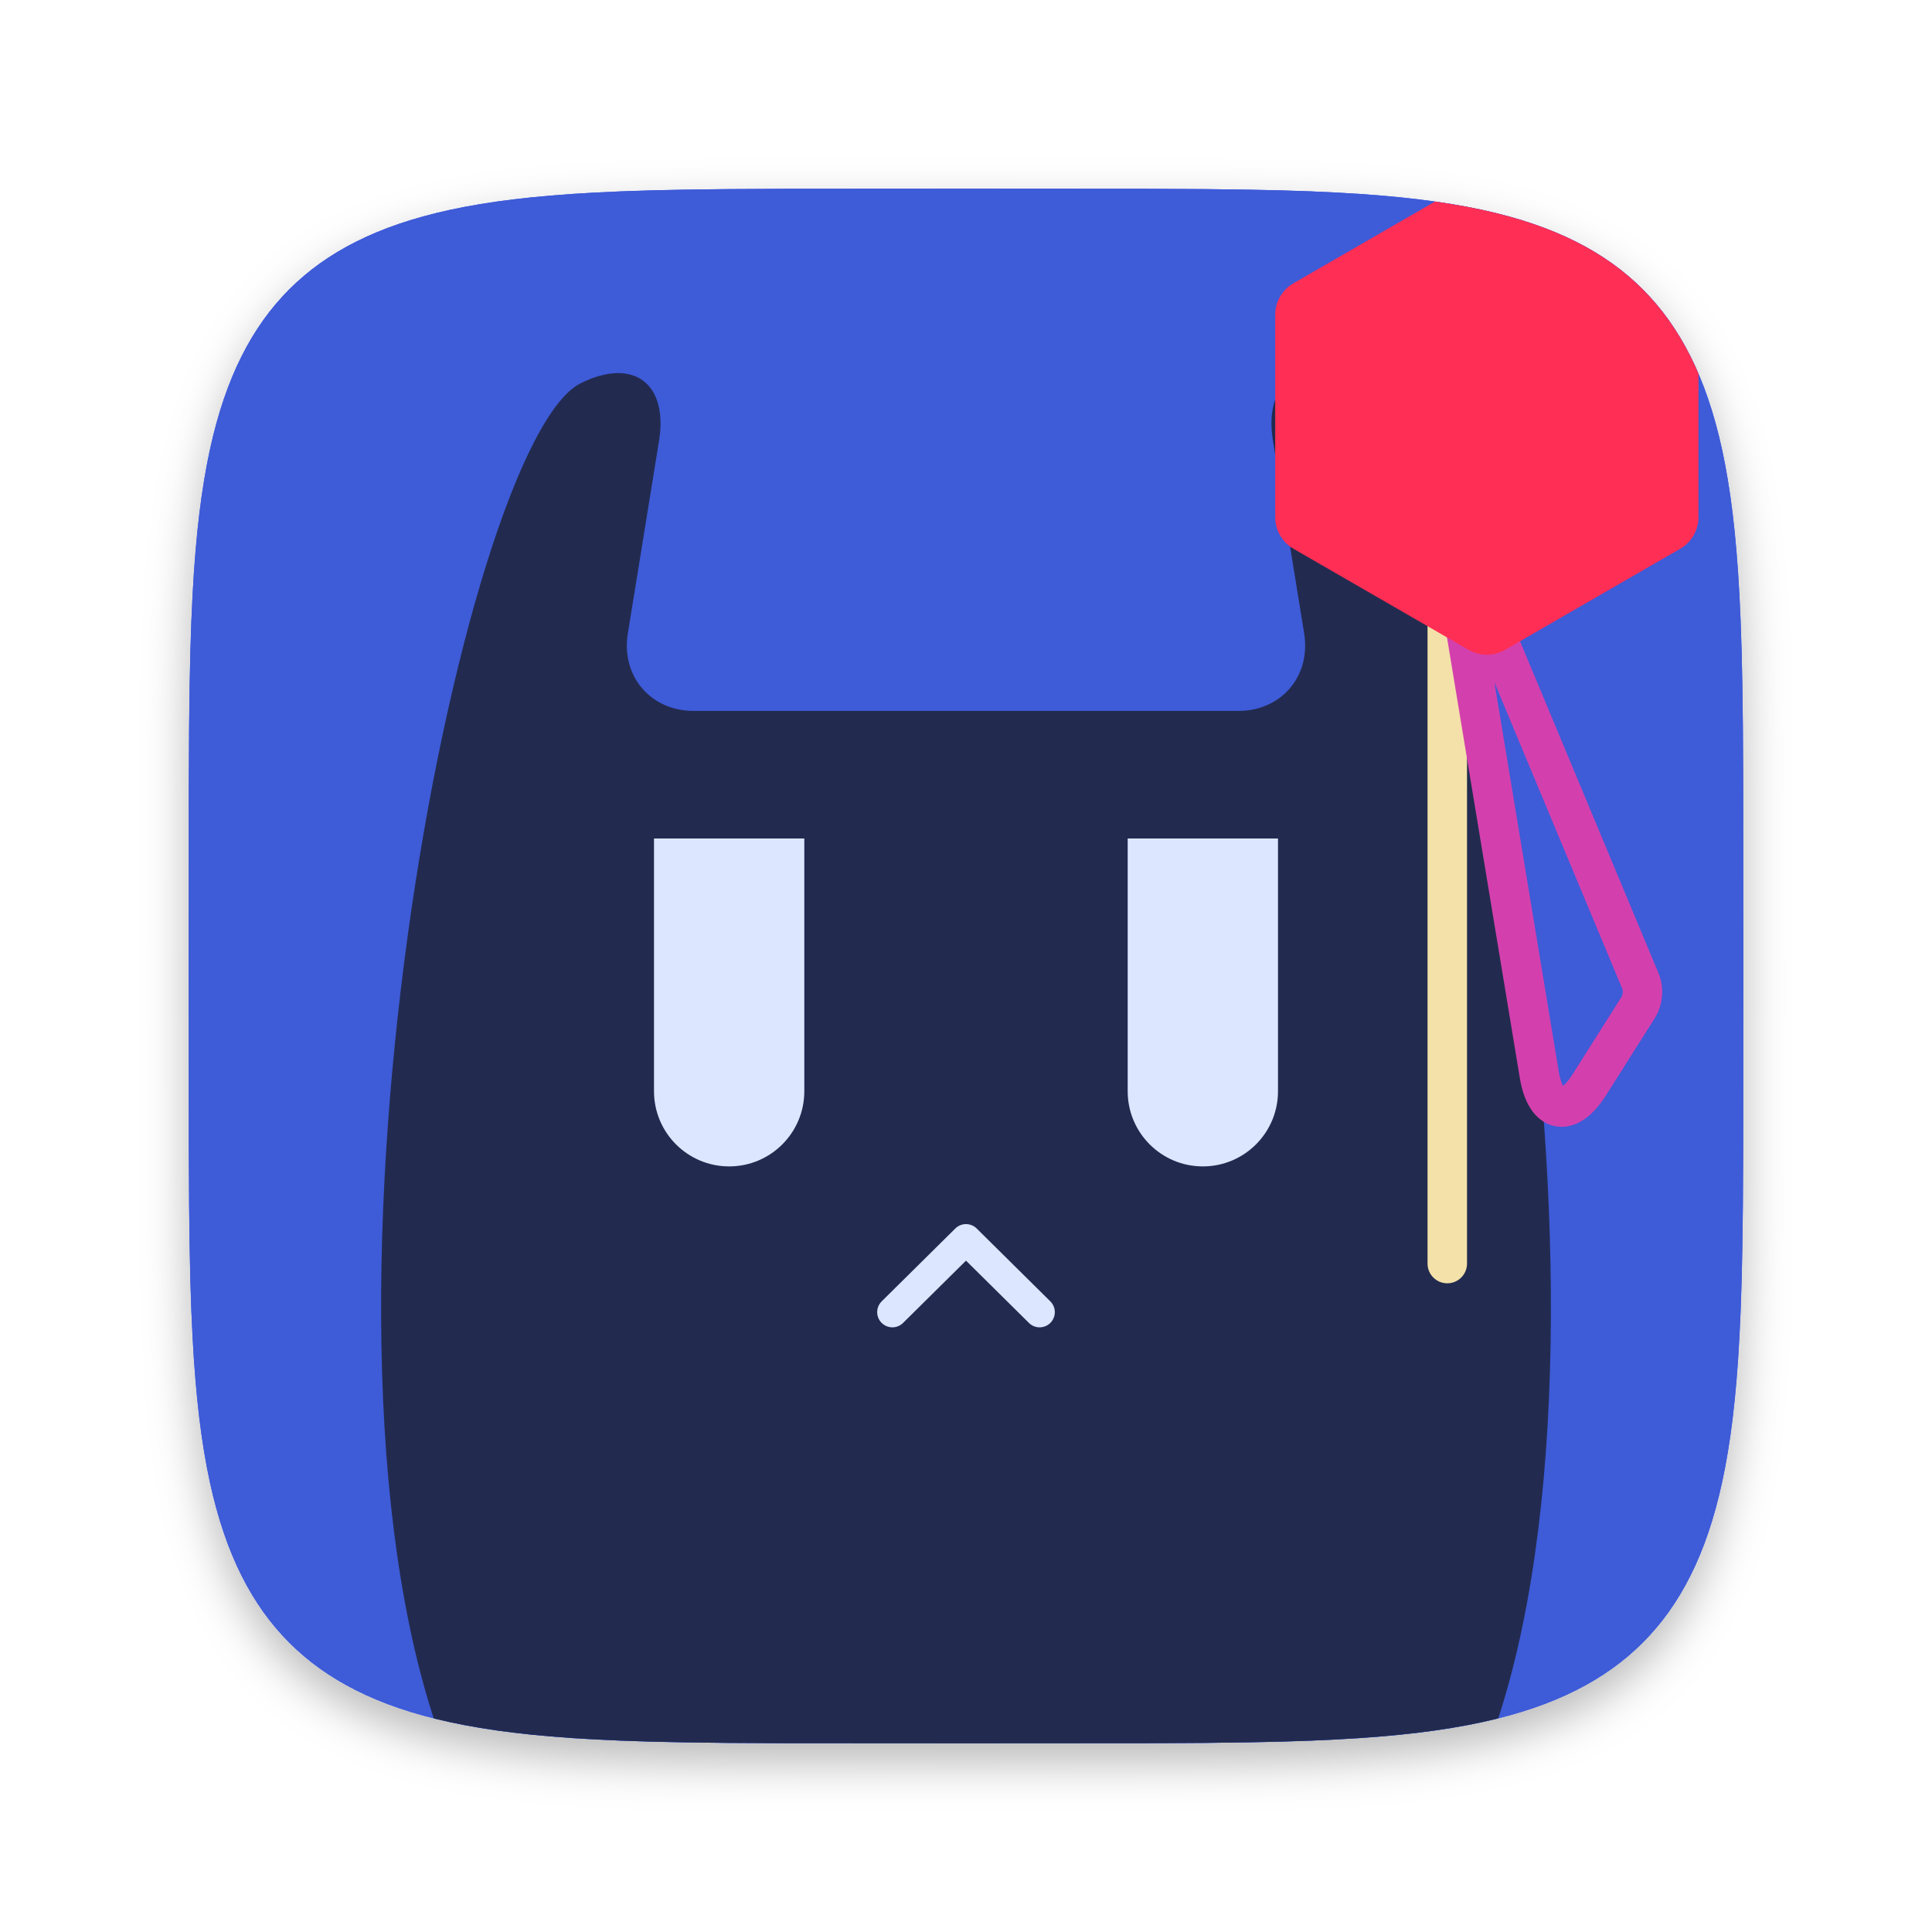
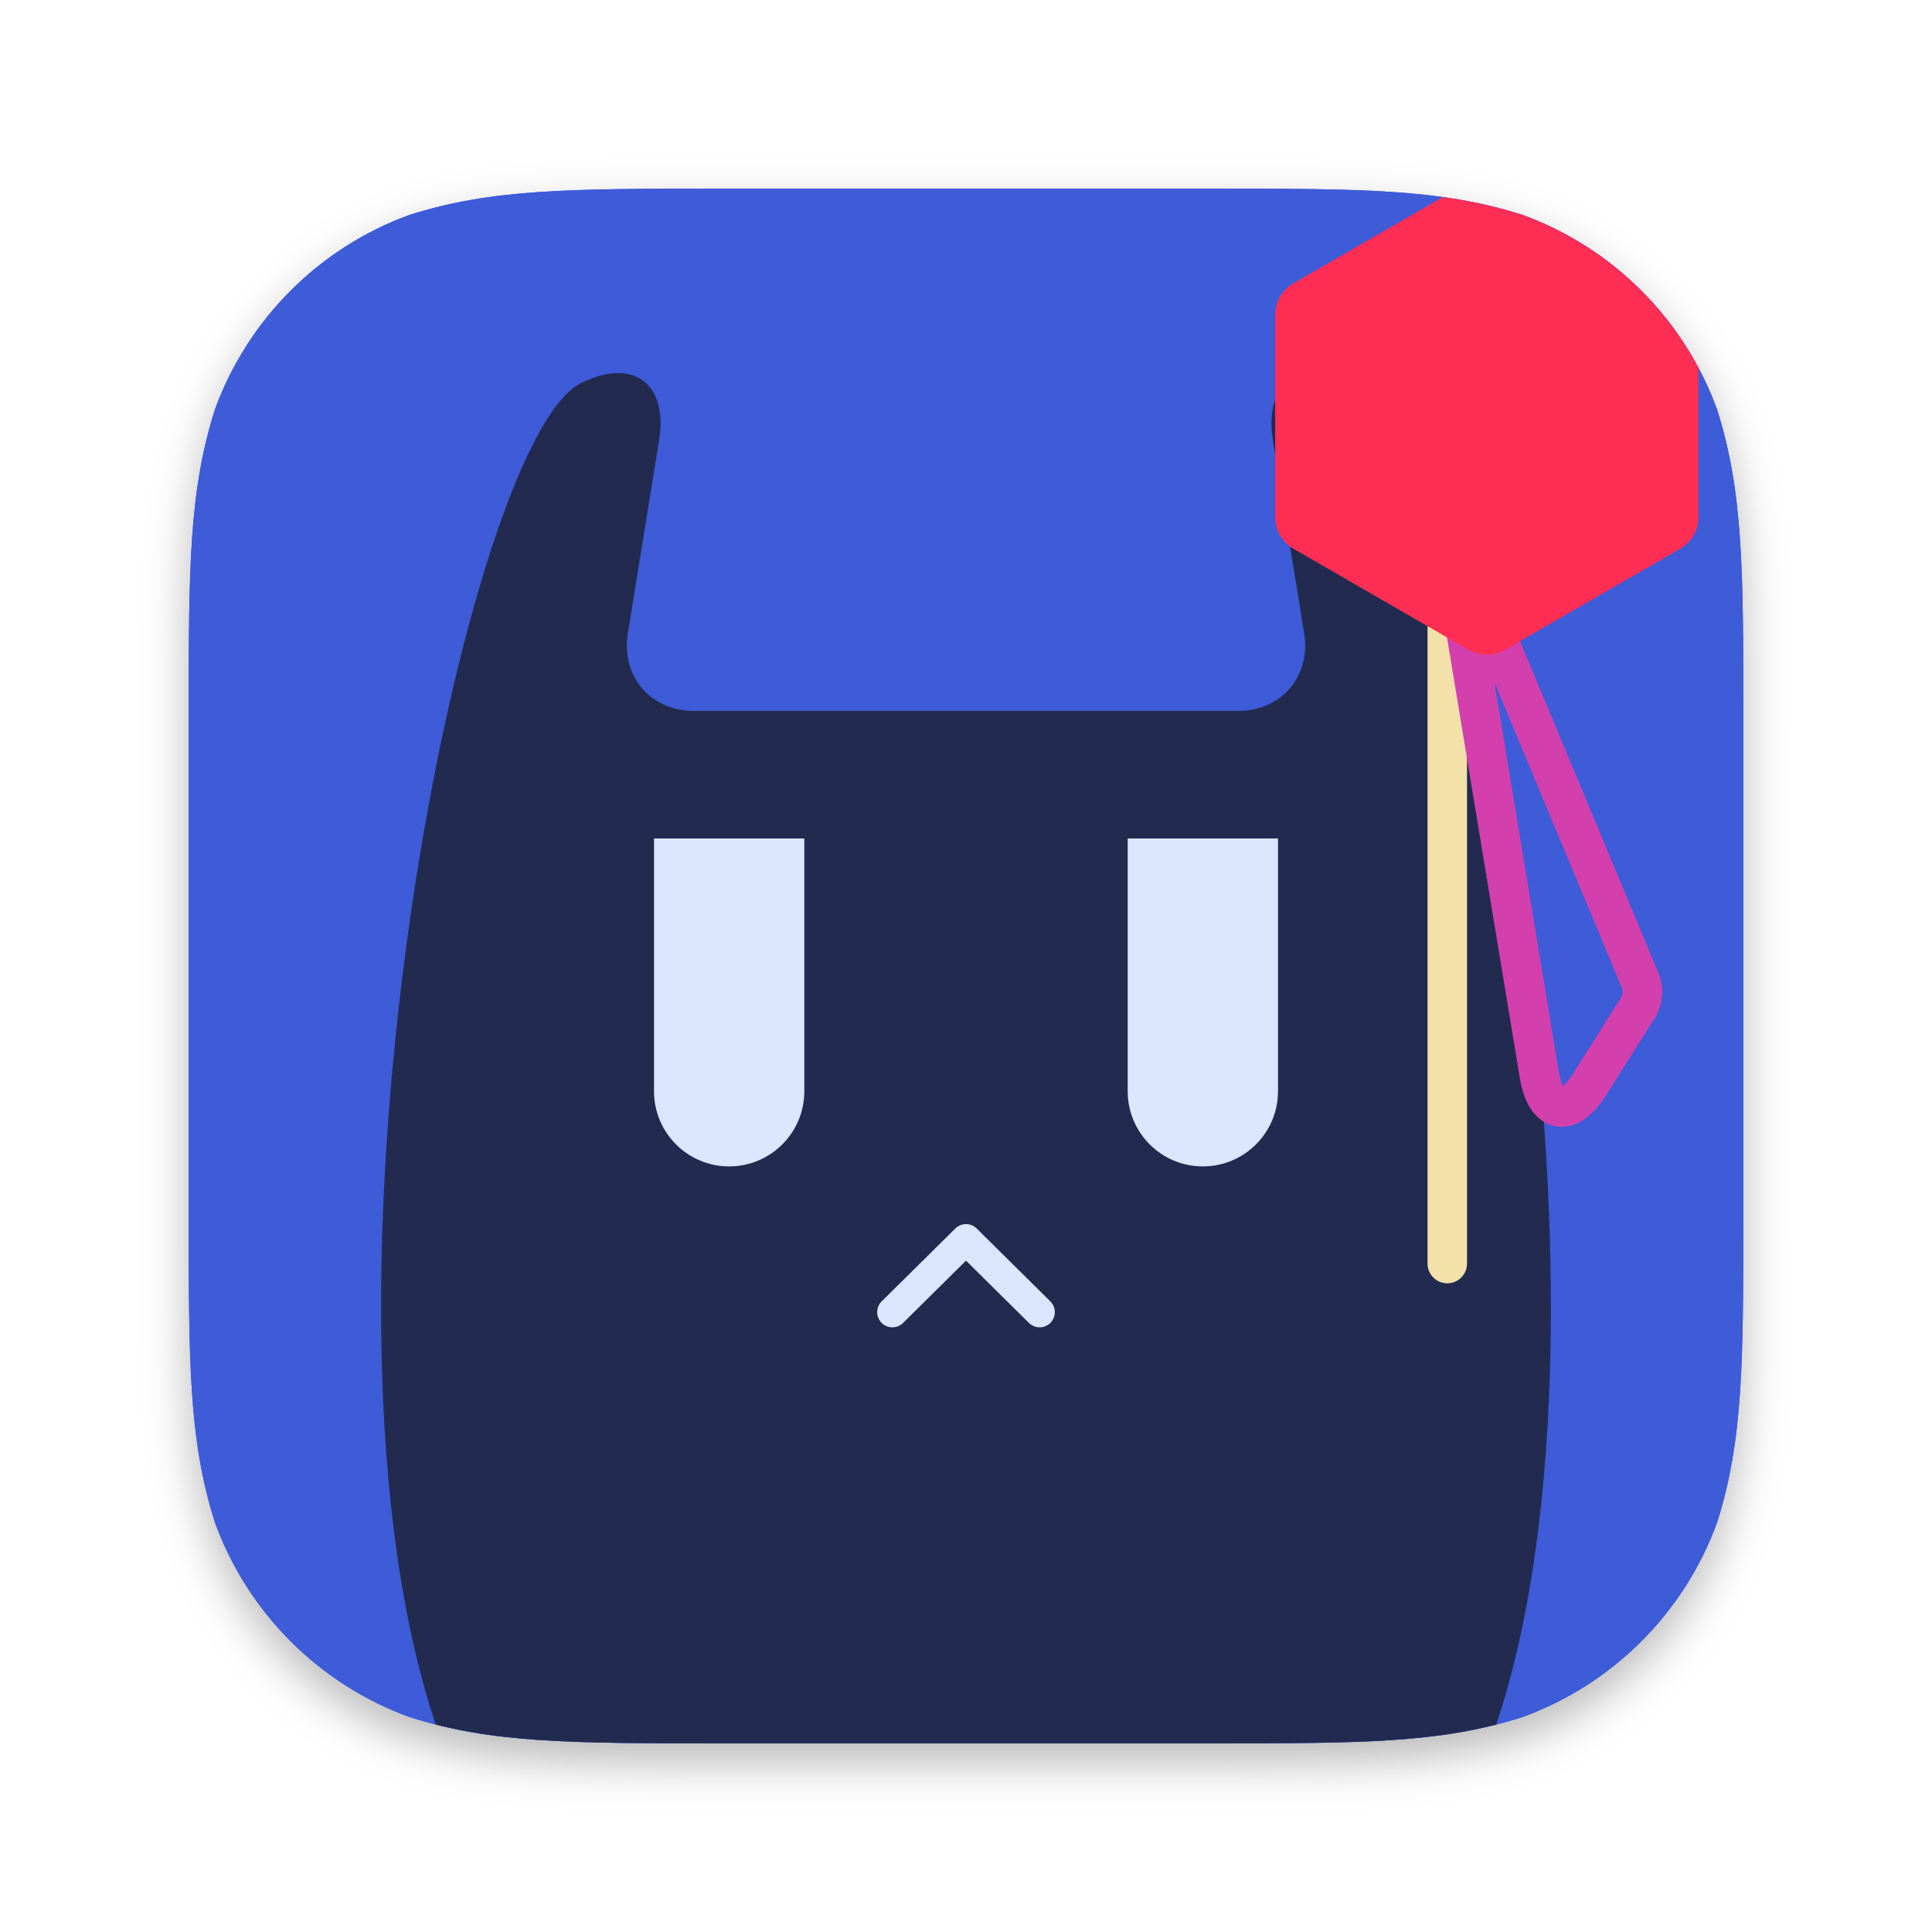
<svg xmlns="http://www.w3.org/2000/svg" viewBox="0 0 1024 1024" width="1024" height="1024">
  <defs>
    <clipPath id="p">
-       <path d="M924.00 512.00L923.94 607.95L923.77 638.60L923.49 660.85L923.10 678.95L922.59 694.46L921.96 708.17L921.23 720.52L920.37 731.81L919.41 742.23L918.33 751.94L917.13 761.02L915.81 769.57L914.38 777.64L912.83 785.29L911.16 792.56L909.36 799.49L907.45 806.10L905.41 812.41L903.25 818.45L900.96 824.24L898.55 829.78L896.00 835.10L893.32 840.21L890.51 845.11L887.56 849.81L884.48 854.33L881.25 858.67L877.87 862.83L874.34 866.83L870.67 870.67L866.83 874.34L862.83 877.87L858.67 881.25L854.33 884.48L849.81 887.56L845.11 890.51L840.21 893.32L835.10 896.00L829.78 898.55L824.24 900.96L818.45 903.25L812.41 905.41L806.10 907.45L799.49 909.36L792.56 911.16L785.29 912.83L777.64 914.38L769.57 915.81L761.02 917.13L751.94 918.33L742.23 919.41L731.81 920.37L720.52 921.23L708.17 921.96L694.46 922.59L678.95 923.10L660.85 923.49L638.60 923.77L607.95 923.94L512.00 924.00L416.05 923.94L385.40 923.77L363.15 923.49L345.05 923.10L329.54 922.59L315.83 921.96L303.48 921.23L292.19 920.37L281.77 919.41L272.06 918.33L262.98 917.13L254.43 915.81L246.36 914.38L238.71 912.83L231.44 911.16L224.51 909.36L217.90 907.45L211.59 905.41L205.55 903.25L199.76 900.96L194.22 898.55L188.90 896.00L183.79 893.32L178.89 890.51L174.19 887.56L169.67 884.48L165.33 881.25L161.17 877.87L157.17 874.34L153.33 870.67L149.66 866.83L146.13 862.83L142.75 858.67L139.52 854.33L136.44 849.81L133.49 845.11L130.68 840.21L128.00 835.10L125.45 829.78L123.04 824.24L120.75 818.45L118.59 812.41L116.55 806.10L114.64 799.49L112.84 792.56L111.17 785.29L109.62 777.64L108.19 769.57L106.87 761.02L105.67 751.94L104.59 742.23L103.63 731.81L102.77 720.52L102.04 708.17L101.41 694.46L100.90 678.95L100.51 660.85L100.23 638.60L100.06 607.95L100.00 512.00L100.06 416.05L100.23 385.40L100.51 363.15L100.90 345.05L101.41 329.54L102.04 315.83L102.77 303.48L103.63 292.19L104.59 281.77L105.67 272.06L106.87 262.98L108.19 254.43L109.62 246.36L111.17 238.71L112.84 231.44L114.64 224.51L116.55 217.90L118.59 211.59L120.75 205.55L123.04 199.76L125.45 194.22L128.00 188.90L130.68 183.79L133.49 178.89L136.44 174.19L139.52 169.67L142.75 165.33L146.13 161.17L149.66 157.17L153.33 153.33L157.17 149.66L161.17 146.13L165.33 142.75L169.67 139.52L174.19 136.44L178.89 133.49L183.79 130.68L188.90 128.00L194.22 125.45L199.76 123.04L205.55 120.75L211.59 118.59L217.90 116.55L224.51 114.64L231.44 112.84L238.71 111.17L246.36 109.62L254.43 108.19L262.98 106.87L272.06 105.67L281.77 104.59L292.19 103.63L303.48 102.77L315.83 102.04L329.54 101.41L345.05 100.90L363.15 100.51L385.40 100.23L416.05 100.06L512.00 100.00L607.95 100.06L638.60 100.23L660.85 100.51L678.95 100.90L694.46 101.41L708.17 102.04L720.52 102.77L731.81 103.63L742.23 104.59L751.94 105.67L761.02 106.87L769.57 108.19L777.64 109.62L785.29 111.17L792.56 112.84L799.49 114.64L806.10 116.55L812.41 118.59L818.45 120.75L824.24 123.04L829.78 125.45L835.10 128.00L840.21 130.68L845.11 133.49L849.81 136.44L854.33 139.52L858.67 142.75L862.83 146.13L866.83 149.66L870.67 153.33L874.34 157.17L877.87 161.17L881.25 165.33L884.48 169.67L887.56 174.19L890.51 178.89L893.32 183.79L896.00 188.90L898.55 194.22L900.96 199.76L903.25 205.55L905.41 211.59L907.45 217.90L909.36 224.51L911.16 231.44L912.83 238.71L914.38 246.36L915.81 254.43L917.13 262.98L918.33 272.06L919.41 281.77L920.37 292.19L921.23 303.48L921.96 315.83L922.59 329.54L923.10 345.05L923.49 363.15L923.77 385.40L923.94 416.05L924.00 512.00Z" />
+       <path d="M383.414 100.000L640.586 100.000C722.193 100.000 762.997 100.000 806.921 113.888C854.878 131.344 892.656 169.122 910.112 217.079C924.000 261.003 924.000 301.807 924.000 383.414L924.000 640.586C924.000 722.193 924.000 762.997 910.112 806.921C892.656 854.878 854.878 892.656 806.921 910.112C762.997 924.000 722.193 924.000 640.586 924.000L383.414 924.000C301.807 924.000 261.003 924.000 217.079 910.112C169.122 892.656 131.344 854.878 113.888 806.921C100.000 762.997 100.000 722.193 100.000 640.586L100.000 383.414C100.000 301.807 100.000 261.003 113.888 217.079C131.344 169.122 169.122 131.344 217.079 113.888C261.003 100.000 301.807 100.000 383.414 100.000Z" />
    </clipPath>
    <filter id="sh" x="-20%" y="-20%" width="140%" height="140%">
      <feGaussianBlur in="SourceAlpha" stdDeviation="12" />
      <feOffset dy="10" result="b" />
      <feFlood flood-color="#000" flood-opacity=".28" />
      <feComposite in2="b" operator="in" />
      <feMerge>
        <feMergeNode />
        <feMergeNode in="SourceGraphic" />
      </feMerge>
    </filter>
  </defs>
  <g filter="url(#sh)">
-     <path d="M924.00 512.00L923.94 607.95L923.77 638.60L923.49 660.85L923.10 678.95L922.59 694.46L921.96 708.17L921.23 720.52L920.37 731.81L919.41 742.23L918.33 751.94L917.13 761.02L915.81 769.57L914.38 777.64L912.83 785.29L911.16 792.56L909.36 799.49L907.45 806.10L905.41 812.41L903.25 818.45L900.96 824.24L898.55 829.78L896.00 835.10L893.32 840.21L890.51 845.11L887.56 849.81L884.48 854.33L881.25 858.67L877.87 862.83L874.34 866.83L870.67 870.67L866.83 874.34L862.83 877.87L858.67 881.25L854.33 884.48L849.81 887.56L845.11 890.51L840.21 893.32L835.10 896.00L829.78 898.55L824.24 900.96L818.45 903.25L812.41 905.41L806.10 907.45L799.49 909.36L792.56 911.16L785.29 912.83L777.64 914.38L769.57 915.81L761.02 917.13L751.94 918.33L742.23 919.41L731.81 920.37L720.52 921.23L708.17 921.96L694.46 922.59L678.95 923.10L660.85 923.49L638.60 923.77L607.95 923.94L512.00 924.00L416.05 923.94L385.40 923.77L363.15 923.49L345.05 923.10L329.54 922.59L315.83 921.96L303.48 921.23L292.19 920.37L281.77 919.41L272.06 918.33L262.98 917.13L254.43 915.81L246.36 914.38L238.71 912.83L231.44 911.16L224.51 909.36L217.90 907.45L211.59 905.41L205.55 903.25L199.76 900.96L194.22 898.55L188.90 896.00L183.79 893.32L178.89 890.51L174.19 887.56L169.67 884.48L165.33 881.25L161.17 877.87L157.17 874.34L153.33 870.67L149.66 866.83L146.13 862.83L142.75 858.67L139.52 854.33L136.44 849.81L133.49 845.11L130.68 840.21L128.00 835.10L125.45 829.78L123.04 824.24L120.75 818.45L118.59 812.41L116.55 806.10L114.64 799.49L112.84 792.56L111.17 785.29L109.62 777.64L108.19 769.57L106.87 761.02L105.67 751.94L104.59 742.23L103.63 731.81L102.77 720.52L102.04 708.17L101.41 694.46L100.90 678.95L100.51 660.85L100.23 638.60L100.06 607.95L100.00 512.00L100.06 416.05L100.23 385.40L100.51 363.15L100.90 345.05L101.41 329.54L102.04 315.83L102.77 303.48L103.63 292.19L104.59 281.77L105.67 272.06L106.87 262.98L108.19 254.43L109.62 246.36L111.17 238.71L112.84 231.44L114.64 224.51L116.55 217.90L118.59 211.59L120.75 205.55L123.04 199.76L125.45 194.22L128.00 188.90L130.68 183.79L133.49 178.89L136.44 174.19L139.52 169.67L142.75 165.33L146.13 161.17L149.66 157.17L153.33 153.33L157.17 149.66L161.17 146.13L165.33 142.75L169.67 139.52L174.19 136.44L178.89 133.49L183.79 130.68L188.90 128.00L194.22 125.45L199.76 123.04L205.55 120.75L211.59 118.59L217.90 116.55L224.51 114.64L231.44 112.84L238.71 111.17L246.36 109.62L254.43 108.19L262.98 106.87L272.06 105.67L281.77 104.59L292.19 103.63L303.48 102.77L315.83 102.04L329.54 101.41L345.05 100.90L363.15 100.51L385.40 100.23L416.05 100.06L512.00 100.00L607.95 100.06L638.60 100.23L660.85 100.51L678.95 100.90L694.46 101.41L708.17 102.04L720.52 102.77L731.81 103.63L742.23 104.59L751.94 105.67L761.02 106.87L769.57 108.19L777.64 109.62L785.29 111.17L792.56 112.84L799.49 114.64L806.10 116.55L812.41 118.59L818.45 120.75L824.24 123.04L829.78 125.45L835.10 128.00L840.21 130.68L845.11 133.49L849.81 136.44L854.33 139.52L858.67 142.75L862.83 146.13L866.83 149.66L870.67 153.33L874.34 157.17L877.87 161.17L881.25 165.33L884.48 169.67L887.56 174.19L890.51 178.89L893.32 183.79L896.00 188.90L898.55 194.22L900.96 199.76L903.25 205.55L905.41 211.59L907.45 217.90L909.36 224.51L911.16 231.44L912.83 238.71L914.38 246.36L915.81 254.43L917.13 262.98L918.33 272.06L919.41 281.77L920.37 292.19L921.23 303.48L921.96 315.83L922.59 329.54L923.10 345.05L923.49 363.15L923.77 385.40L923.94 416.05L924.00 512.00Z" fill="#3E5BD8" />
+     <path d="M383.414 100.000L640.586 100.000C722.193 100.000 762.997 100.000 806.921 113.888C854.878 131.344 892.656 169.122 910.112 217.079C924.000 261.003 924.000 301.807 924.000 383.414L924.000 640.586C924.000 722.193 924.000 762.997 910.112 806.921C892.656 854.878 854.878 892.656 806.921 910.112C762.997 924.000 722.193 924.000 640.586 924.000L383.414 924.000C301.807 924.000 261.003 924.000 217.079 910.112C169.122 892.656 131.344 854.878 113.888 806.921C100.000 762.997 100.000 722.193 100.000 640.586L100.000 383.414C100.000 301.807 100.000 261.003 113.888 217.079C131.344 169.122 169.122 131.344 217.079 113.888C261.003 100.000 301.807 100.000 383.414 100.000Z" fill="#3E5BD8" />
  </g>
  <g clip-path="url(#p)">
    <g transform="translate(100 100) scale(0.8046875)">
      <path d="M-512 -512L512 -512L512 512L-512 512L-512 -512Z" fill="#3E5BD8" transform="translate(512 512) rotate(0)" />
      <path d="M-179.3 -232.74L179.3 -232.74C207.74 -232.74 227.28 -255.71 222.74 -283.77L202.19 -410.62C196.04 -448.63 219.23 -465.74 253.73 -448.62C332.39 -409.6 449.58 180.76 341.85 455.26L-341.85 455.26C-449.58 180.76 -332.39 -409.6 -253.73 -448.62C-219.23 -465.74 -196.04 -448.63 -202.19 -410.62L-222.74 -283.77C-227.28 -255.71 -207.74 -232.74 -179.3 -232.74Z" fill="#222B4F" transform="translate(512 576.74) rotate(0) scale(1 1)" />
      <path d="M0 -258.5L0 -258.5A13 13 0 0 1 13 -245.5L13 245.5A13 13 0 0 1 0 258.5L0 258.5A13 13 0 0 1 -13 245.5L-13 -245.5A13 13 0 0 1 0 -258.5Z" fill="#F3E1A9" transform="translate(829 462.5) rotate(0)" />
      <path d="M-64.28 -193.97L63.12 111.39C65.1 116.14 64.47 123.59 61.72 127.94L29.28 179.26C15.39 201.24 0.55 198.24 -3.69 172.58L-64.28 -193.97Z" fill="none" stroke="#D340AD" stroke-width="26" stroke-linecap="round" stroke-linejoin="round" transform="translate(893.28 410.97) rotate(0) scale(1 1)" />
      <path d="M-49.5 -108H49.5V58.5A49.5 49.5 0 0 1 -49.5 58.5Z" fill="#DCE6FF" transform="translate(356 536) rotate(0) scale(1 1)" />
      <path d="M-49.5 -108H49.5V58.5A49.5 49.5 0 0 1 -49.5 58.5Z" fill="#DCE6FF" transform="translate(668 536) rotate(0) scale(1 1)" />
      <path d="M-48.5 24L0 -24L48.5 24" fill="none" stroke="#DCE6FF" stroke-width="20" stroke-linecap="round" stroke-linejoin="round" transform="translate(512 716) rotate(0) scale(1 1)" />
      <path d="M12 -154.04L127.4 -87.41A24 24 0 0 1 139.4 -66.63L139.4 66.63A24 24 0 0 1 127.4 87.41L12 154.04A24 24 0 0 1 -12 154.04L-127.4 87.41A24 24 0 0 1 -139.4 66.63L-139.4 -66.63A24 24 0 0 1 -127.4 -87.41L-12 -154.04A24 24 0 0 1 12 -154.04Z" fill="#FF2E55" transform="translate(855.06 149.74) rotate(0)" />
    </g>
  </g>
</svg>
